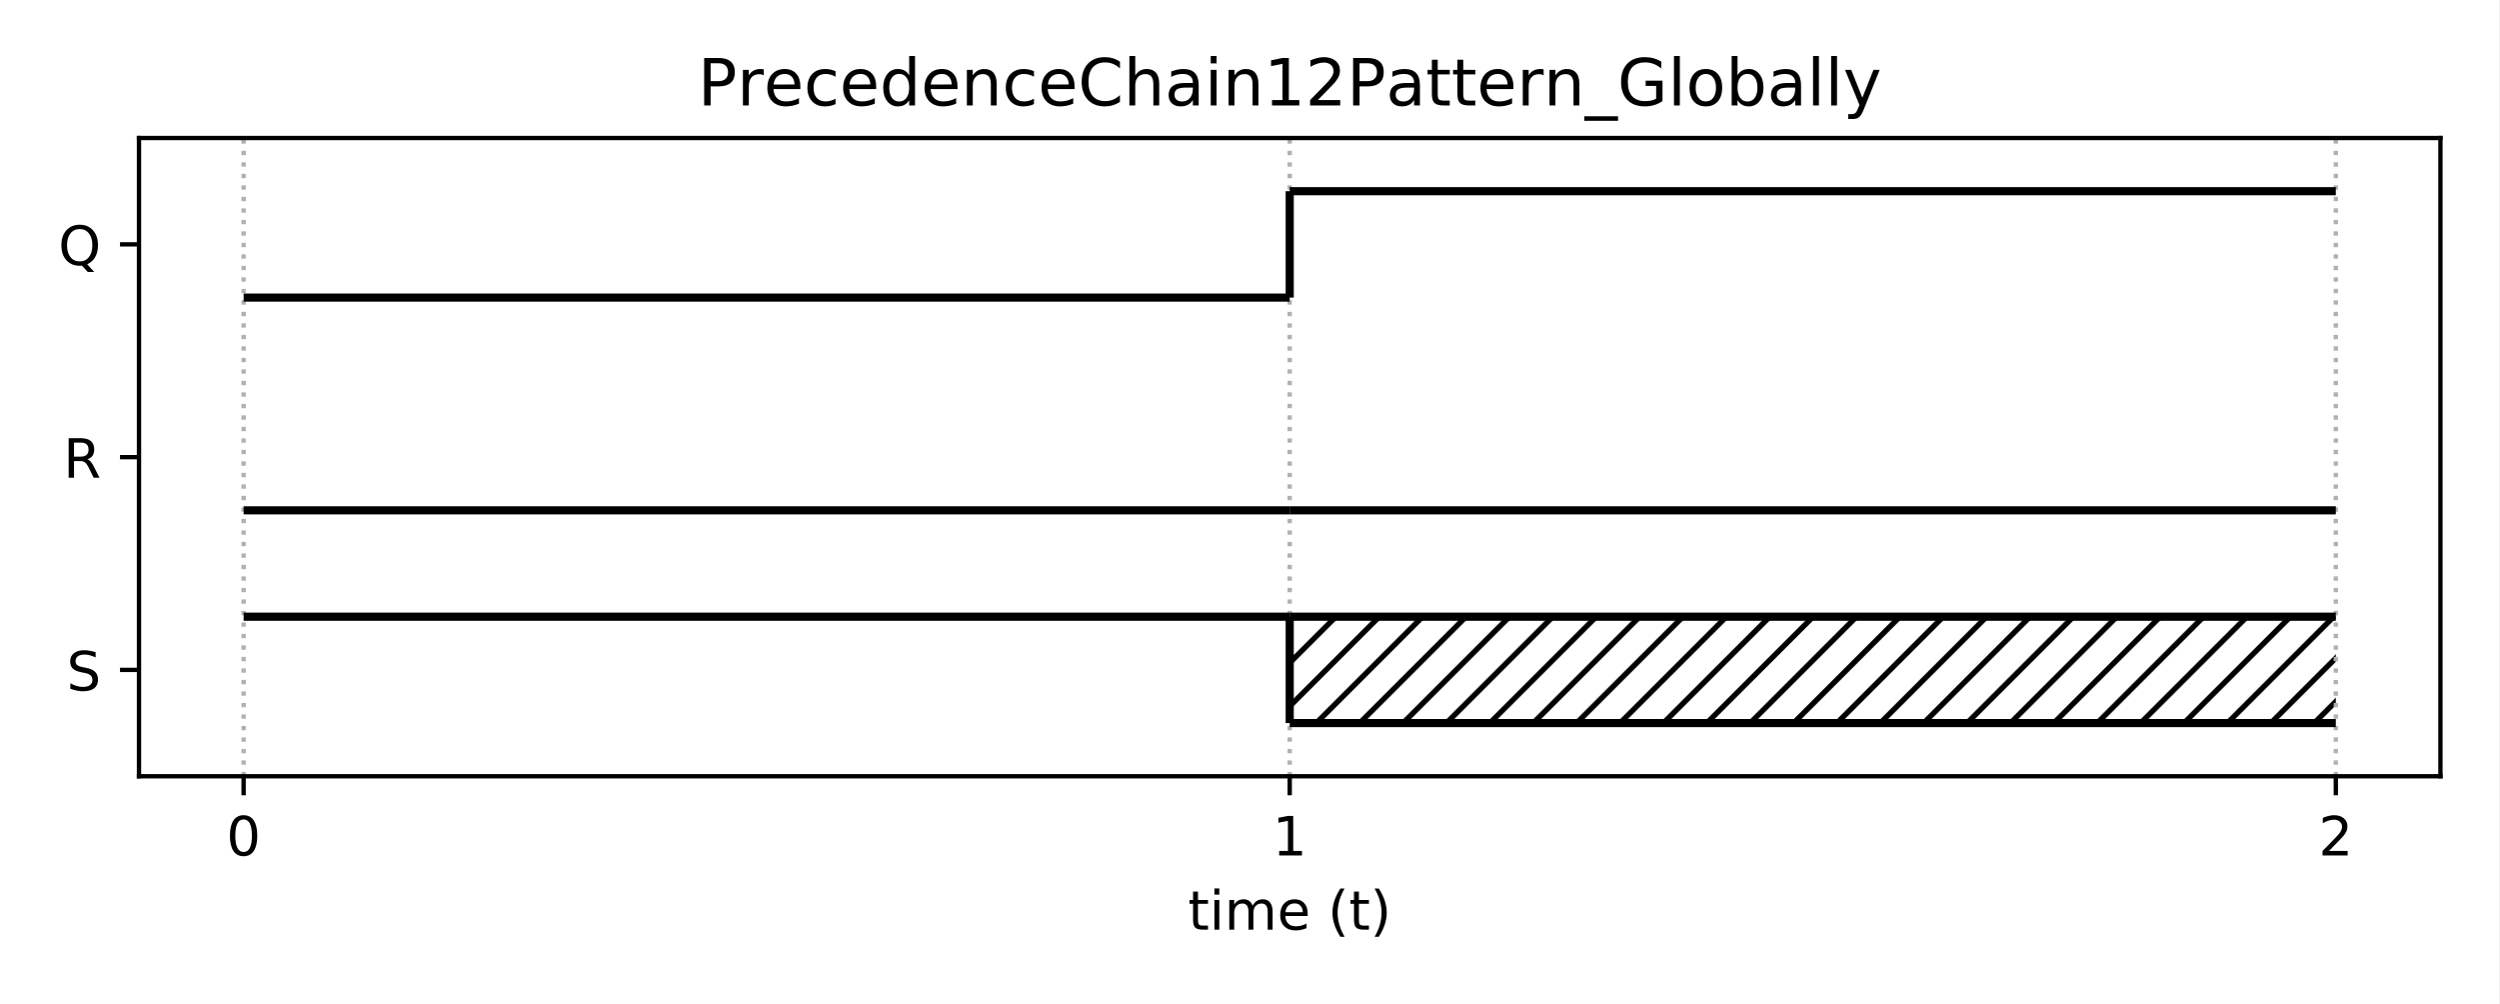
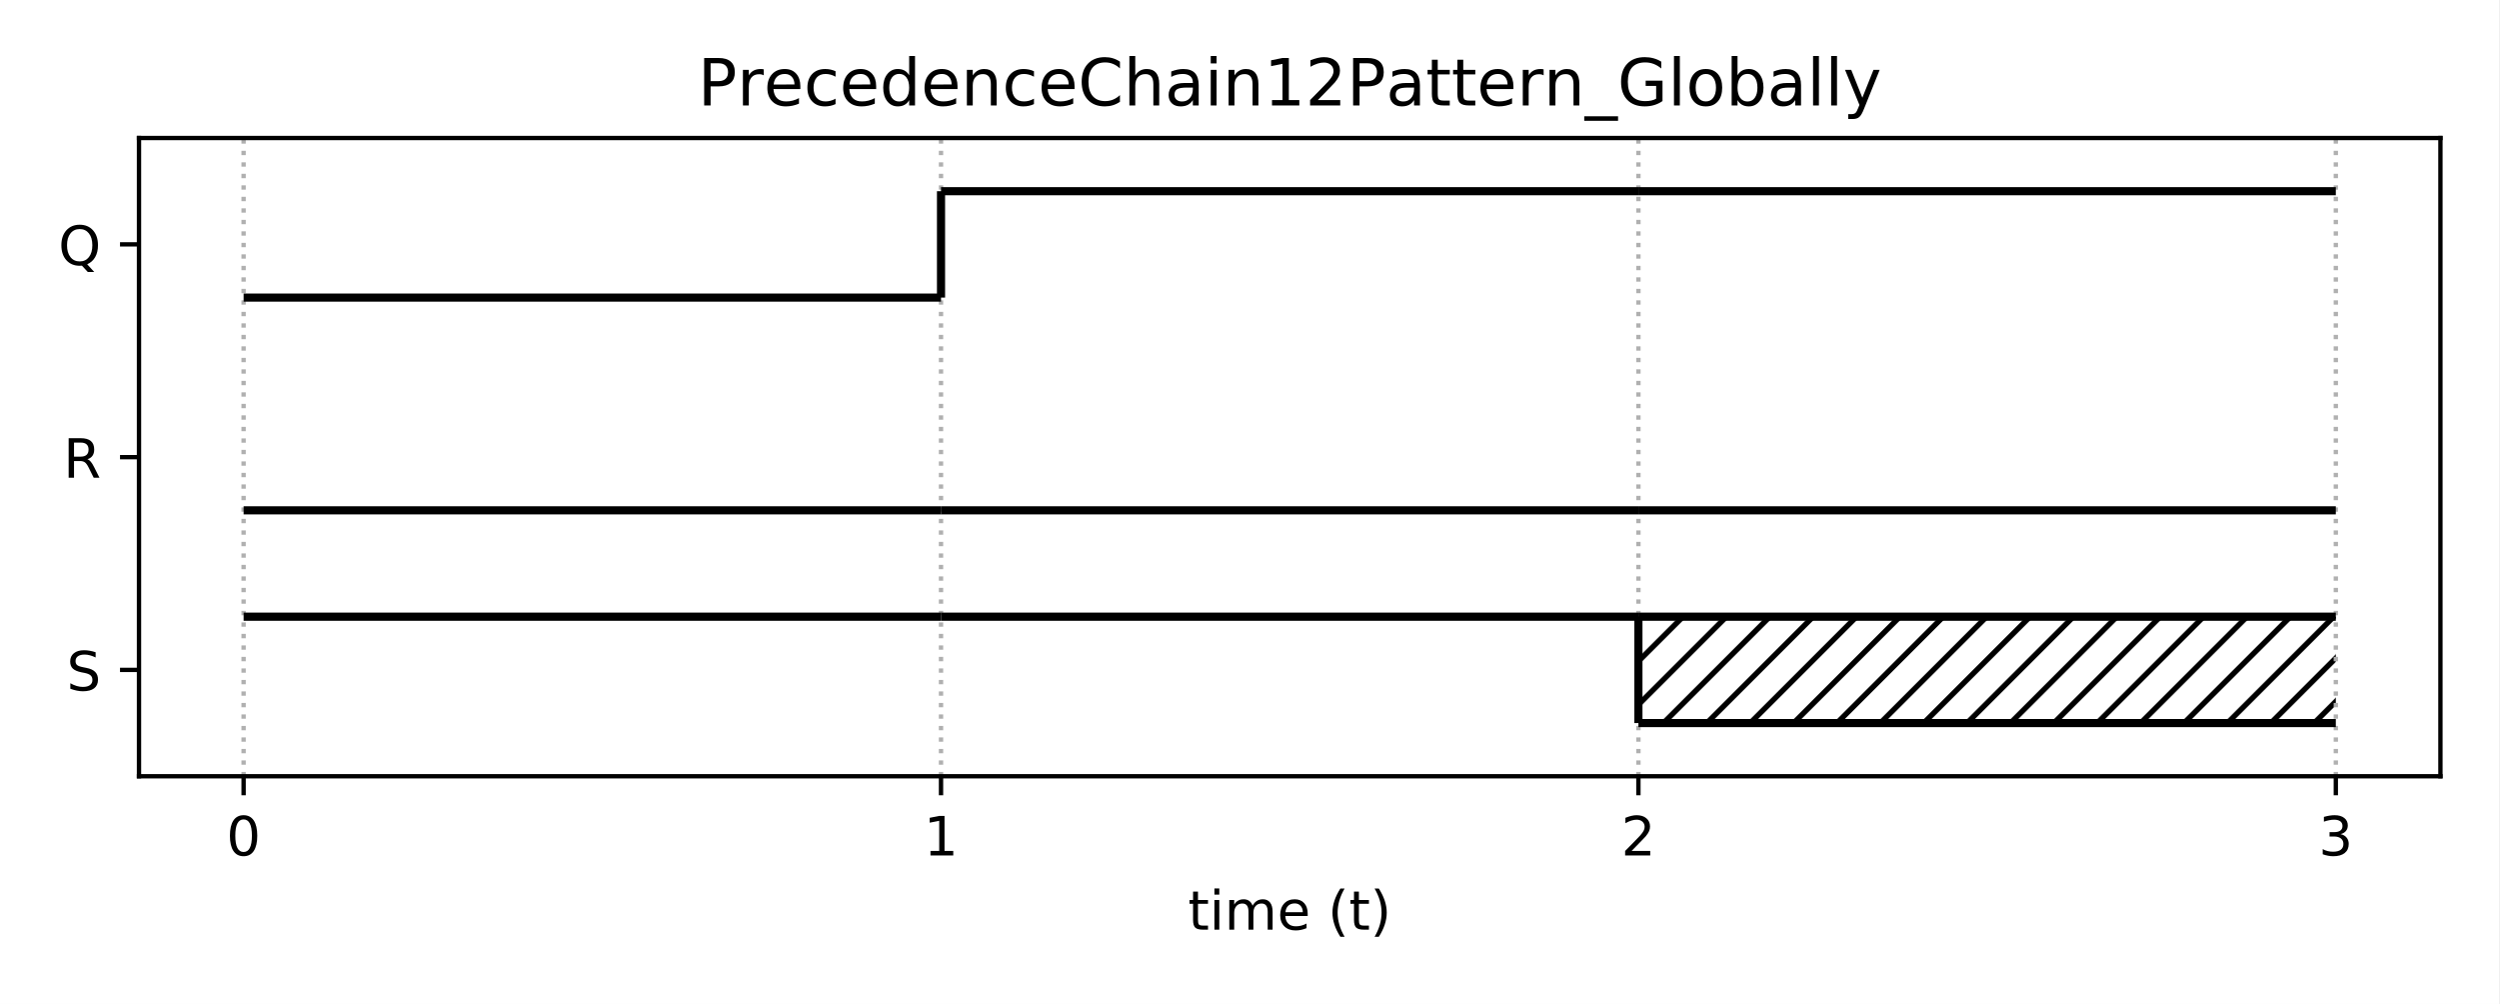
<svg xmlns="http://www.w3.org/2000/svg" xmlns:xlink="http://www.w3.org/1999/xlink" height="185.04pt" version="1.1" viewBox="0 0 460.8 185.04" width="460.8pt">
  <defs>
    <style type="text/css">
*{stroke-linecap:butt;stroke-linejoin:round;}
  </style>
  </defs>
  <g id="figure_1">
    <g id="patch_1">
      <path d="M 0 185.04  L 460.8 185.04  L 460.8 0  L 0 0  z " style="fill:#ffffff;" />
    </g>
    <g id="axes_1">
      <g id="patch_2">
        <path d="M 25.63 143.08  L 450 143.08  L 450 25.44  L 25.63 25.44  z " style="fill:#ffffff;" />
      </g>
      <g id="patch_3">
-         <path clip-path="url(#p38251dd572)" d="M 237.815 133.277  L 430.71 133.277  L 430.71 113.67  L 237.815 113.67  z " style="fill:url(#h99440be465);" />
+         <path clip-path="url(#pba322a787d)" d="M 302.113 133.277  L 430.71 133.277  L 430.71 113.67  L 302.113 113.67  z " style="fill:url(#h93fa913513);" />
      </g>
      <g id="matplotlib.axis_1">
        <g id="xtick_1">
          <g id="line2d_1">
-             <path clip-path="url(#p38251dd572)" d="M 44.92 143.08  L 44.92 25.44  " style="fill:none;stroke:#b0b0b0;stroke-dasharray:0.8,1.32;stroke-dashoffset:0;stroke-width:0.8;" />
+             <path clip-path="url(#pba322a787d)" d="M 44.92 143.08  L 44.92 25.44  " style="fill:none;stroke:#b0b0b0;stroke-dasharray:0.8,1.32;stroke-dashoffset:0;stroke-width:0.8;" />
          </g>
          <g id="line2d_2">
            <defs>
-               <path d="M 0 0  L 0 3.5  " id="m8591e02d92" style="stroke:#000000;stroke-width:0.8;" />
-             </defs>
-             <g>
-               <use style="stroke:#000000;stroke-width:0.8;" x="44.92" xlink:href="#m8591e02d92" y="143.08" />
+               <path d="M 0 0  L 0 3.5  " id="m131bbb7f1d" style="stroke:#000000;stroke-width:0.8;" />
+             </defs>
+             <g>
+               <use style="stroke:#000000;stroke-width:0.8;" x="44.92" xlink:href="#m131bbb7f1d" y="143.08" />
            </g>
          </g>
          <g id="text_1">
            <defs>
              <path d="M 31.781 66.406  Q 24.172 66.406 20.328 58.906  Q 16.5 51.422 16.5 36.375  Q 16.5 21.391 20.328 13.891  Q 24.172 6.391 31.781 6.391  Q 39.453 6.391 43.281 13.891  Q 47.125 21.391 47.125 36.375  Q 47.125 51.422 43.281 58.906  Q 39.453 66.406 31.781 66.406  z M 31.781 74.219  Q 44.047 74.219 50.516 64.516  Q 56.984 54.828 56.984 36.375  Q 56.984 17.969 50.516 8.266  Q 44.047 -1.422 31.781 -1.422  Q 19.531 -1.422 13.062 8.266  Q 6.594 17.969 6.594 36.375  Q 6.594 54.828 13.062 64.516  Q 19.531 74.219 31.781 74.219  z " id="DejaVuSans-48" />
            </defs>
            <g transform="translate(41.7383 157.6784)scale(0.1 -0.1)">
              <use xlink:href="#DejaVuSans-48" />
            </g>
          </g>
        </g>
        <g id="xtick_2">
          <g id="line2d_3">
-             <path clip-path="url(#p38251dd572)" d="M 237.815 143.08  L 237.815 25.44  " style="fill:none;stroke:#b0b0b0;stroke-dasharray:0.8,1.32;stroke-dashoffset:0;stroke-width:0.8;" />
+             <path clip-path="url(#pba322a787d)" d="M 173.517 143.08  L 173.517 25.44  " style="fill:none;stroke:#b0b0b0;stroke-dasharray:0.8,1.32;stroke-dashoffset:0;stroke-width:0.8;" />
          </g>
          <g id="line2d_4">
            <g>
-               <use style="stroke:#000000;stroke-width:0.8;" x="237.815" xlink:href="#m8591e02d92" y="143.08" />
+               <use style="stroke:#000000;stroke-width:0.8;" x="173.517" xlink:href="#m131bbb7f1d" y="143.08" />
            </g>
          </g>
          <g id="text_2">
            <defs>
              <path d="M 12.406 8.297  L 28.516 8.297  L 28.516 63.922  L 10.984 60.406  L 10.984 69.391  L 28.422 72.906  L 38.281 72.906  L 38.281 8.297  L 54.391 8.297  L 54.391 0  L 12.406 0  z " id="DejaVuSans-49" />
            </defs>
-             <g transform="translate(234.6337 157.6784)scale(0.1 -0.1)">
+             <g transform="translate(170.3353 157.6784)scale(0.1 -0.1)">
              <use xlink:href="#DejaVuSans-49" />
            </g>
          </g>
        </g>
        <g id="xtick_3">
          <g id="line2d_5">
-             <path clip-path="url(#p38251dd572)" d="M 430.71 143.08  L 430.71 25.44  " style="fill:none;stroke:#b0b0b0;stroke-dasharray:0.8,1.32;stroke-dashoffset:0;stroke-width:0.8;" />
+             <path clip-path="url(#pba322a787d)" d="M 302.113 143.08  L 302.113 25.44  " style="fill:none;stroke:#b0b0b0;stroke-dasharray:0.8,1.32;stroke-dashoffset:0;stroke-width:0.8;" />
          </g>
          <g id="line2d_6">
            <g>
-               <use style="stroke:#000000;stroke-width:0.8;" x="430.71" xlink:href="#m8591e02d92" y="143.08" />
+               <use style="stroke:#000000;stroke-width:0.8;" x="302.113" xlink:href="#m131bbb7f1d" y="143.08" />
            </g>
          </g>
          <g id="text_3">
            <defs>
              <path d="M 19.188 8.297  L 53.609 8.297  L 53.609 0  L 7.328 0  L 7.328 8.297  Q 12.938 14.109 22.625 23.891  Q 32.328 33.688 34.812 36.531  Q 39.547 41.844 41.422 45.531  Q 43.312 49.219 43.312 52.781  Q 43.312 58.594 39.234 62.25  Q 35.156 65.922 28.609 65.922  Q 23.969 65.922 18.812 64.312  Q 13.672 62.703 7.812 59.422  L 7.812 69.391  Q 13.766 71.781 18.938 73  Q 24.125 74.219 28.422 74.219  Q 39.75 74.219 46.484 68.547  Q 53.219 62.891 53.219 53.422  Q 53.219 48.922 51.531 44.891  Q 49.859 40.875 45.406 35.406  Q 44.188 33.984 37.641 27.219  Q 31.109 20.453 19.188 8.297  z " id="DejaVuSans-50" />
            </defs>
+             <g transform="translate(298.9322 157.6784)scale(0.1 -0.1)">
+               <use xlink:href="#DejaVuSans-50" />
+             </g>
+           </g>
+         </g>
+         <g id="xtick_4">
+           <g id="line2d_7">
+             <path clip-path="url(#pba322a787d)" d="M 430.71 143.08  L 430.71 25.44  " style="fill:none;stroke:#b0b0b0;stroke-dasharray:0.8,1.32;stroke-dashoffset:0;stroke-width:0.8;" />
+           </g>
+           <g id="line2d_8">
+             <g>
+               <use style="stroke:#000000;stroke-width:0.8;" x="430.71" xlink:href="#m131bbb7f1d" y="143.08" />
+             </g>
+           </g>
+           <g id="text_4">
+             <defs>
+               <path d="M 40.578 39.312  Q 47.656 37.797 51.625 33  Q 55.609 28.219 55.609 21.188  Q 55.609 10.406 48.188 4.484  Q 40.766 -1.422 27.094 -1.422  Q 22.516 -1.422 17.656 -0.516  Q 12.797 0.391 7.625 2.203  L 7.625 11.719  Q 11.719 9.328 16.594 8.109  Q 21.484 6.891 26.812 6.891  Q 36.078 6.891 40.938 10.547  Q 45.797 14.203 45.797 21.188  Q 45.797 27.641 41.281 31.266  Q 36.766 34.906 28.719 34.906  L 20.219 34.906  L 20.219 43.016  L 29.109 43.016  Q 36.375 43.016 40.234 45.922  Q 44.094 48.828 44.094 54.297  Q 44.094 59.906 40.109 62.906  Q 36.141 65.922 28.719 65.922  Q 24.656 65.922 20.016 65.031  Q 15.375 64.156 9.812 62.312  L 9.812 71.094  Q 15.438 72.656 20.344 73.438  Q 25.25 74.219 29.594 74.219  Q 40.828 74.219 47.359 69.109  Q 53.906 64.016 53.906 55.328  Q 53.906 49.266 50.438 45.094  Q 46.969 40.922 40.578 39.312  z " id="DejaVuSans-51" />
+             </defs>
            <g transform="translate(427.5292 157.6784)scale(0.1 -0.1)">
-               <use xlink:href="#DejaVuSans-50" />
-             </g>
-           </g>
-         </g>
-         <g id="text_4">
+               <use xlink:href="#DejaVuSans-51" />
+             </g>
+           </g>
+         </g>
+         <g id="text_5">
          <defs>
            <path d="M 18.312 70.219  L 18.312 54.688  L 36.812 54.688  L 36.812 47.703  L 18.312 47.703  L 18.312 18.016  Q 18.312 11.328 20.141 9.422  Q 21.969 7.516 27.594 7.516  L 36.812 7.516  L 36.812 0  L 27.594 0  Q 17.188 0 13.234 3.875  Q 9.281 7.766 9.281 18.016  L 9.281 47.703  L 2.688 47.703  L 2.688 54.688  L 9.281 54.688  L 9.281 70.219  z " id="DejaVuSans-116" />
            <path d="M 9.422 54.688  L 18.406 54.688  L 18.406 0  L 9.422 0  z M 9.422 75.984  L 18.406 75.984  L 18.406 64.594  L 9.422 64.594  z " id="DejaVuSans-105" />
            <path d="M 52 44.188  Q 55.375 50.25 60.062 53.125  Q 64.75 56 71.094 56  Q 79.641 56 84.281 50.016  Q 88.922 44.047 88.922 33.016  L 88.922 0  L 79.891 0  L 79.891 32.719  Q 79.891 40.578 77.094 44.375  Q 74.312 48.188 68.609 48.188  Q 61.625 48.188 57.562 43.547  Q 53.516 38.922 53.516 30.906  L 53.516 0  L 44.484 0  L 44.484 32.719  Q 44.484 40.625 41.703 44.406  Q 38.922 48.188 33.109 48.188  Q 26.219 48.188 22.156 43.531  Q 18.109 38.875 18.109 30.906  L 18.109 0  L 9.078 0  L 9.078 54.688  L 18.109 54.688  L 18.109 46.188  Q 21.188 51.219 25.484 53.609  Q 29.781 56 35.688 56  Q 41.656 56 45.828 52.969  Q 50 49.953 52 44.188  z " id="DejaVuSans-109" />
            <path d="M 56.203 29.594  L 56.203 25.203  L 14.891 25.203  Q 15.484 15.922 20.484 11.062  Q 25.484 6.203 34.422 6.203  Q 39.594 6.203 44.453 7.469  Q 49.312 8.734 54.109 11.281  L 54.109 2.781  Q 49.266 0.734 44.188 -0.344  Q 39.109 -1.422 33.891 -1.422  Q 20.797 -1.422 13.156 6.188  Q 5.516 13.812 5.516 26.812  Q 5.516 40.234 12.766 48.109  Q 20.016 56 32.328 56  Q 43.359 56 49.781 48.891  Q 56.203 41.797 56.203 29.594  z M 47.219 32.234  Q 47.125 39.594 43.094 43.984  Q 39.062 48.391 32.422 48.391  Q 24.906 48.391 20.391 44.141  Q 15.875 39.891 15.188 32.172  z " id="DejaVuSans-101" />
            <path id="DejaVuSans-32" />
            <path d="M 31 75.875  Q 24.469 64.656 21.281 53.656  Q 18.109 42.672 18.109 31.391  Q 18.109 20.125 21.312 9.062  Q 24.516 -2 31 -13.188  L 23.188 -13.188  Q 15.875 -1.703 12.234 9.375  Q 8.594 20.453 8.594 31.391  Q 8.594 42.281 12.203 53.312  Q 15.828 64.359 23.188 75.875  z " id="DejaVuSans-40" />
            <path d="M 8.016 75.875  L 15.828 75.875  Q 23.141 64.359 26.781 53.312  Q 30.422 42.281 30.422 31.391  Q 30.422 20.453 26.781 9.375  Q 23.141 -1.703 15.828 -13.188  L 8.016 -13.188  Q 14.5 -2 17.703 9.062  Q 20.906 20.125 20.906 31.391  Q 20.906 42.672 17.703 53.656  Q 14.5 64.656 8.016 75.875  z " id="DejaVuSans-41" />
          </defs>
          <g transform="translate(219.0681 171.3566)scale(0.1 -0.1)">
            <use xlink:href="#DejaVuSans-116" />
            <use x="39.209" xlink:href="#DejaVuSans-105" />
            <use x="66.992" xlink:href="#DejaVuSans-109" />
            <use x="164.404" xlink:href="#DejaVuSans-101" />
            <use x="225.928" xlink:href="#DejaVuSans-32" />
            <use x="257.715" xlink:href="#DejaVuSans-40" />
            <use x="296.729" xlink:href="#DejaVuSans-116" />
            <use x="335.938" xlink:href="#DejaVuSans-41" />
          </g>
        </g>
      </g>
      <g id="matplotlib.axis_2">
        <g id="ytick_1">
-           <g id="line2d_7">
-             <defs>
-               <path d="M 0 0  L -3.5 0  " id="m96bda45a85" style="stroke:#000000;stroke-width:0.8;" />
-             </defs>
-             <g>
-               <use style="stroke:#000000;stroke-width:0.8;" x="25.63" xlink:href="#m96bda45a85" y="123.473" />
-             </g>
-           </g>
-           <g id="text_5">
+           <g id="line2d_9">
+             <defs>
+               <path d="M 0 0  L -3.5 0  " id="m2c039a60dd" style="stroke:#000000;stroke-width:0.8;" />
+             </defs>
+             <g>
+               <use style="stroke:#000000;stroke-width:0.8;" x="25.63" xlink:href="#m2c039a60dd" y="123.473" />
+             </g>
+           </g>
+           <g id="text_6">
            <defs>
              <path d="M 53.516 70.516  L 53.516 60.891  Q 47.906 63.578 42.922 64.891  Q 37.938 66.219 33.297 66.219  Q 25.25 66.219 20.875 63.094  Q 16.5 59.969 16.5 54.203  Q 16.5 49.359 19.406 46.891  Q 22.312 44.438 30.422 42.922  L 36.375 41.703  Q 47.406 39.594 52.656 34.297  Q 57.906 29 57.906 20.125  Q 57.906 9.516 50.797 4.047  Q 43.703 -1.422 29.984 -1.422  Q 24.812 -1.422 18.969 -0.25  Q 13.141 0.922 6.891 3.219  L 6.891 13.375  Q 12.891 10.016 18.656 8.297  Q 24.422 6.594 29.984 6.594  Q 38.422 6.594 43.016 9.906  Q 47.609 13.234 47.609 19.391  Q 47.609 24.75 44.312 27.781  Q 41.016 30.812 33.5 32.328  L 27.484 33.5  Q 16.453 35.688 11.516 40.375  Q 6.594 45.062 6.594 53.422  Q 6.594 63.094 13.406 68.656  Q 20.219 74.219 32.172 74.219  Q 37.312 74.219 42.625 73.281  Q 47.953 72.359 53.516 70.516  z " id="DejaVuSans-83" />
            </defs>
            <g transform="translate(12.28156 127.2726)scale(0.1 -0.1)">
              <use xlink:href="#DejaVuSans-83" />
            </g>
          </g>
        </g>
        <g id="ytick_2">
-           <g id="line2d_8">
-             <g>
-               <use style="stroke:#000000;stroke-width:0.8;" x="25.63" xlink:href="#m96bda45a85" y="84.26" />
-             </g>
-           </g>
-           <g id="text_6">
+           <g id="line2d_10">
+             <g>
+               <use style="stroke:#000000;stroke-width:0.8;" x="25.63" xlink:href="#m2c039a60dd" y="84.26" />
+             </g>
+           </g>
+           <g id="text_7">
            <defs>
              <path d="M 44.391 34.188  Q 47.562 33.109 50.562 29.594  Q 53.562 26.078 56.594 19.922  L 66.609 0  L 56 0  L 46.688 18.703  Q 43.062 26.031 39.672 28.422  Q 36.281 30.812 30.422 30.812  L 19.672 30.812  L 19.672 0  L 9.812 0  L 9.812 72.906  L 32.078 72.906  Q 44.578 72.906 50.734 67.672  Q 56.891 62.453 56.891 51.906  Q 56.891 45.016 53.688 40.469  Q 50.484 35.938 44.391 34.188  z M 19.672 64.797  L 19.672 38.922  L 32.078 38.922  Q 39.203 38.922 42.844 42.219  Q 46.484 45.516 46.484 51.906  Q 46.484 58.297 42.844 61.547  Q 39.203 64.797 32.078 64.797  z " id="DejaVuSans-82" />
            </defs>
            <g transform="translate(11.68156 88.05922)scale(0.1 -0.1)">
              <use xlink:href="#DejaVuSans-82" />
            </g>
          </g>
        </g>
        <g id="ytick_3">
-           <g id="line2d_9">
-             <g>
-               <use style="stroke:#000000;stroke-width:0.8;" x="25.63" xlink:href="#m96bda45a85" y="45.047" />
-             </g>
-           </g>
-           <g id="text_7">
+           <g id="line2d_11">
+             <g>
+               <use style="stroke:#000000;stroke-width:0.8;" x="25.63" xlink:href="#m2c039a60dd" y="45.047" />
+             </g>
+           </g>
+           <g id="text_8">
            <defs>
              <path d="M 39.406 66.219  Q 28.656 66.219 22.328 58.203  Q 16.016 50.203 16.016 36.375  Q 16.016 22.609 22.328 14.594  Q 28.656 6.594 39.406 6.594  Q 50.141 6.594 56.422 14.594  Q 62.703 22.609 62.703 36.375  Q 62.703 50.203 56.422 58.203  Q 50.141 66.219 39.406 66.219  z M 53.219 1.312  L 66.219 -12.891  L 54.297 -12.891  L 43.5 -1.219  Q 41.891 -1.312 41.031 -1.359  Q 40.188 -1.422 39.406 -1.422  Q 24.031 -1.422 14.812 8.859  Q 5.609 19.141 5.609 36.375  Q 5.609 53.656 14.812 63.938  Q 24.031 74.219 39.406 74.219  Q 54.734 74.219 63.906 63.938  Q 73.094 53.656 73.094 36.375  Q 73.094 23.688 67.984 14.641  Q 62.891 5.609 53.219 1.312  z " id="DejaVuSans-81" />
            </defs>
            <g transform="translate(10.75812 48.84589)scale(0.1 -0.1)">
              <use xlink:href="#DejaVuSans-81" />
            </g>
          </g>
        </g>
      </g>
      <g id="LineCollection_1">
-         <path clip-path="url(#p38251dd572)" d="M 44.92 113.67  L 237.815 113.67  " style="fill:none;stroke:#000000;stroke-width:1.5;" />
+         <path clip-path="url(#pba322a787d)" d="M 44.92 113.67  L 173.517 113.67  " style="fill:none;stroke:#000000;stroke-width:1.5;" />
      </g>
      <g id="LineCollection_2">
-         <path clip-path="url(#p38251dd572)" d="M 237.815 133.277  L 430.71 133.277  " style="fill:none;stroke:#000000;stroke-width:1.5;" />
+         <path clip-path="url(#pba322a787d)" d="M 173.517 113.67  L 302.113 113.67  " style="fill:none;stroke:#000000;stroke-width:1.5;" />
      </g>
      <g id="LineCollection_3">
-         <path clip-path="url(#p38251dd572)" d="M 237.815 113.67  L 430.71 113.67  " style="fill:none;stroke:#000000;stroke-width:1.5;" />
+         <path clip-path="url(#pba322a787d)" d="M 302.113 133.277  L 430.71 133.277  " style="fill:none;stroke:#000000;stroke-width:1.5;" />
      </g>
      <g id="LineCollection_4">
-         <path clip-path="url(#p38251dd572)" d="M 237.815 133.277  L 237.815 113.67  " style="fill:none;stroke:#000000;stroke-width:1.5;" />
+         <path clip-path="url(#pba322a787d)" d="M 302.113 113.67  L 430.71 113.67  " style="fill:none;stroke:#000000;stroke-width:1.5;" />
      </g>
      <g id="LineCollection_5">
-         <path clip-path="url(#p38251dd572)" d="M 44.92 94.063  L 237.815 94.063  " style="fill:none;stroke:#000000;stroke-width:1.5;" />
+         <path clip-path="url(#pba322a787d)" d="M 302.113 133.277  L 302.113 113.67  " style="fill:none;stroke:#000000;stroke-width:1.5;" />
      </g>
      <g id="LineCollection_6">
-         <path clip-path="url(#p38251dd572)" d="M 237.815 94.063  L 430.71 94.063  " style="fill:none;stroke:#000000;stroke-width:1.5;" />
+         <path clip-path="url(#pba322a787d)" d="M 44.92 94.063  L 173.517 94.063  " style="fill:none;stroke:#000000;stroke-width:1.5;" />
      </g>
      <g id="LineCollection_7">
-         <path clip-path="url(#p38251dd572)" d="M 44.92 54.85  L 237.815 54.85  " style="fill:none;stroke:#000000;stroke-width:1.5;" />
+         <path clip-path="url(#pba322a787d)" d="M 173.517 94.063  L 302.113 94.063  " style="fill:none;stroke:#000000;stroke-width:1.5;" />
      </g>
      <g id="LineCollection_8">
-         <path clip-path="url(#p38251dd572)" d="M 237.815 35.243  L 430.71 35.243  " style="fill:none;stroke:#000000;stroke-width:1.5;" />
+         <path clip-path="url(#pba322a787d)" d="M 302.113 94.063  L 430.71 94.063  " style="fill:none;stroke:#000000;stroke-width:1.5;" />
      </g>
      <g id="LineCollection_9">
-         <path clip-path="url(#p38251dd572)" d="M 237.815 54.85  L 237.815 35.243  " style="fill:none;stroke:#000000;stroke-width:1.5;" />
+         <path clip-path="url(#pba322a787d)" d="M 44.92 54.85  L 173.517 54.85  " style="fill:none;stroke:#000000;stroke-width:1.5;" />
+       </g>
+       <g id="LineCollection_10">
+         <path clip-path="url(#pba322a787d)" d="M 173.517 35.243  L 302.113 35.243  " style="fill:none;stroke:#000000;stroke-width:1.5;" />
+       </g>
+       <g id="LineCollection_11">
+         <path clip-path="url(#pba322a787d)" d="M 173.517 54.85  L 173.517 35.243  " style="fill:none;stroke:#000000;stroke-width:1.5;" />
+       </g>
+       <g id="LineCollection_12">
+         <path clip-path="url(#pba322a787d)" d="M 302.113 35.243  L 430.71 35.243  " style="fill:none;stroke:#000000;stroke-width:1.5;" />
      </g>
      <g id="patch_4">
        <path d="M 25.63 143.08  L 25.63 25.44  " style="fill:none;stroke:#000000;stroke-linecap:square;stroke-linejoin:miter;stroke-width:0.8;" />
      </g>
      <g id="patch_5">
        <path d="M 450 143.08  L 450 25.44  " style="fill:none;stroke:#000000;stroke-linecap:square;stroke-linejoin:miter;stroke-width:0.8;" />
      </g>
      <g id="patch_6">
        <path d="M 25.63 143.08  L 450 143.08  " style="fill:none;stroke:#000000;stroke-linecap:square;stroke-linejoin:miter;stroke-width:0.8;" />
      </g>
      <g id="patch_7">
        <path d="M 25.63 25.44  L 450 25.44  " style="fill:none;stroke:#000000;stroke-linecap:square;stroke-linejoin:miter;stroke-width:0.8;" />
      </g>
-       <g id="text_8">
+       <g id="text_9">
        <defs>
          <path d="M 19.672 64.797  L 19.672 37.406  L 32.078 37.406  Q 38.969 37.406 42.719 40.969  Q 46.484 44.531 46.484 51.125  Q 46.484 57.672 42.719 61.234  Q 38.969 64.797 32.078 64.797  z M 9.812 72.906  L 32.078 72.906  Q 44.344 72.906 50.609 67.359  Q 56.891 61.812 56.891 51.125  Q 56.891 40.328 50.609 34.812  Q 44.344 29.297 32.078 29.297  L 19.672 29.297  L 19.672 0  L 9.812 0  z " id="DejaVuSans-80" />
          <path d="M 41.109 46.297  Q 39.594 47.172 37.812 47.578  Q 36.031 48 33.891 48  Q 26.266 48 22.188 43.047  Q 18.109 38.094 18.109 28.812  L 18.109 0  L 9.078 0  L 9.078 54.688  L 18.109 54.688  L 18.109 46.188  Q 20.953 51.172 25.484 53.578  Q 30.031 56 36.531 56  Q 37.453 56 38.578 55.875  Q 39.703 55.766 41.062 55.516  z " id="DejaVuSans-114" />
          <path d="M 48.781 52.594  L 48.781 44.188  Q 44.969 46.297 41.141 47.344  Q 37.312 48.391 33.406 48.391  Q 24.656 48.391 19.812 42.844  Q 14.984 37.312 14.984 27.297  Q 14.984 17.281 19.812 11.734  Q 24.656 6.203 33.406 6.203  Q 37.312 6.203 41.141 7.25  Q 44.969 8.297 48.781 10.406  L 48.781 2.094  Q 45.016 0.344 40.984 -0.531  Q 36.969 -1.422 32.422 -1.422  Q 20.062 -1.422 12.781 6.344  Q 5.516 14.109 5.516 27.297  Q 5.516 40.672 12.859 48.328  Q 20.219 56 33.016 56  Q 37.156 56 41.109 55.141  Q 45.062 54.297 48.781 52.594  z " id="DejaVuSans-99" />
          <path d="M 45.406 46.391  L 45.406 75.984  L 54.391 75.984  L 54.391 0  L 45.406 0  L 45.406 8.203  Q 42.578 3.328 38.25 0.953  Q 33.938 -1.422 27.875 -1.422  Q 17.969 -1.422 11.734 6.484  Q 5.516 14.406 5.516 27.297  Q 5.516 40.188 11.734 48.094  Q 17.969 56 27.875 56  Q 33.938 56 38.25 53.625  Q 42.578 51.266 45.406 46.391  z M 14.797 27.297  Q 14.797 17.391 18.875 11.75  Q 22.953 6.109 30.078 6.109  Q 37.203 6.109 41.297 11.75  Q 45.406 17.391 45.406 27.297  Q 45.406 37.203 41.297 42.844  Q 37.203 48.484 30.078 48.484  Q 22.953 48.484 18.875 42.844  Q 14.797 37.203 14.797 27.297  z " id="DejaVuSans-100" />
          <path d="M 54.891 33.016  L 54.891 0  L 45.906 0  L 45.906 32.719  Q 45.906 40.484 42.875 44.328  Q 39.844 48.188 33.797 48.188  Q 26.516 48.188 22.312 43.547  Q 18.109 38.922 18.109 30.906  L 18.109 0  L 9.078 0  L 9.078 54.688  L 18.109 54.688  L 18.109 46.188  Q 21.344 51.125 25.703 53.562  Q 30.078 56 35.797 56  Q 45.219 56 50.047 50.172  Q 54.891 44.344 54.891 33.016  z " id="DejaVuSans-110" />
          <path d="M 64.406 67.281  L 64.406 56.891  Q 59.422 61.531 53.781 63.812  Q 48.141 66.109 41.797 66.109  Q 29.297 66.109 22.656 58.469  Q 16.016 50.828 16.016 36.375  Q 16.016 21.969 22.656 14.328  Q 29.297 6.688 41.797 6.688  Q 48.141 6.688 53.781 8.984  Q 59.422 11.281 64.406 15.922  L 64.406 5.609  Q 59.234 2.094 53.438 0.328  Q 47.656 -1.422 41.219 -1.422  Q 24.656 -1.422 15.125 8.703  Q 5.609 18.844 5.609 36.375  Q 5.609 53.953 15.125 64.078  Q 24.656 74.219 41.219 74.219  Q 47.75 74.219 53.531 72.484  Q 59.328 70.75 64.406 67.281  z " id="DejaVuSans-67" />
          <path d="M 54.891 33.016  L 54.891 0  L 45.906 0  L 45.906 32.719  Q 45.906 40.484 42.875 44.328  Q 39.844 48.188 33.797 48.188  Q 26.516 48.188 22.312 43.547  Q 18.109 38.922 18.109 30.906  L 18.109 0  L 9.078 0  L 9.078 75.984  L 18.109 75.984  L 18.109 46.188  Q 21.344 51.125 25.703 53.562  Q 30.078 56 35.797 56  Q 45.219 56 50.047 50.172  Q 54.891 44.344 54.891 33.016  z " id="DejaVuSans-104" />
          <path d="M 34.281 27.484  Q 23.391 27.484 19.188 25  Q 14.984 22.516 14.984 16.5  Q 14.984 11.719 18.141 8.906  Q 21.297 6.109 26.703 6.109  Q 34.188 6.109 38.703 11.406  Q 43.219 16.703 43.219 25.484  L 43.219 27.484  z M 52.203 31.203  L 52.203 0  L 43.219 0  L 43.219 8.297  Q 40.141 3.328 35.547 0.953  Q 30.953 -1.422 24.312 -1.422  Q 15.922 -1.422 10.953 3.297  Q 6 8.016 6 15.922  Q 6 25.141 12.172 29.828  Q 18.359 34.516 30.609 34.516  L 43.219 34.516  L 43.219 35.406  Q 43.219 41.609 39.141 45  Q 35.062 48.391 27.688 48.391  Q 23 48.391 18.547 47.266  Q 14.109 46.141 10.016 43.891  L 10.016 52.203  Q 14.938 54.109 19.578 55.047  Q 24.219 56 28.609 56  Q 40.484 56 46.344 49.844  Q 52.203 43.703 52.203 31.203  z " id="DejaVuSans-97" />
          <path d="M 50.984 -16.609  L 50.984 -23.578  L -0.984 -23.578  L -0.984 -16.609  z " id="DejaVuSans-95" />
          <path d="M 59.516 10.406  L 59.516 29.984  L 43.406 29.984  L 43.406 38.094  L 69.281 38.094  L 69.281 6.781  Q 63.578 2.734 56.688 0.656  Q 49.812 -1.422 42 -1.422  Q 24.906 -1.422 15.25 8.562  Q 5.609 18.562 5.609 36.375  Q 5.609 54.25 15.25 64.234  Q 24.906 74.219 42 74.219  Q 49.125 74.219 55.547 72.453  Q 61.969 70.703 67.391 67.281  L 67.391 56.781  Q 61.922 61.422 55.766 63.766  Q 49.609 66.109 42.828 66.109  Q 29.438 66.109 22.719 58.641  Q 16.016 51.172 16.016 36.375  Q 16.016 21.625 22.719 14.156  Q 29.438 6.688 42.828 6.688  Q 48.047 6.688 52.141 7.594  Q 56.25 8.5 59.516 10.406  z " id="DejaVuSans-71" />
          <path d="M 9.422 75.984  L 18.406 75.984  L 18.406 0  L 9.422 0  z " id="DejaVuSans-108" />
          <path d="M 30.609 48.391  Q 23.391 48.391 19.188 42.75  Q 14.984 37.109 14.984 27.297  Q 14.984 17.484 19.156 11.844  Q 23.344 6.203 30.609 6.203  Q 37.797 6.203 41.984 11.859  Q 46.188 17.531 46.188 27.297  Q 46.188 37.016 41.984 42.703  Q 37.797 48.391 30.609 48.391  z M 30.609 56  Q 42.328 56 49.016 48.375  Q 55.719 40.766 55.719 27.297  Q 55.719 13.875 49.016 6.219  Q 42.328 -1.422 30.609 -1.422  Q 18.844 -1.422 12.172 6.219  Q 5.516 13.875 5.516 27.297  Q 5.516 40.766 12.172 48.375  Q 18.844 56 30.609 56  z " id="DejaVuSans-111" />
          <path d="M 48.688 27.297  Q 48.688 37.203 44.609 42.844  Q 40.531 48.484 33.406 48.484  Q 26.266 48.484 22.188 42.844  Q 18.109 37.203 18.109 27.297  Q 18.109 17.391 22.188 11.75  Q 26.266 6.109 33.406 6.109  Q 40.531 6.109 44.609 11.75  Q 48.688 17.391 48.688 27.297  z M 18.109 46.391  Q 20.953 51.266 25.266 53.625  Q 29.594 56 35.594 56  Q 45.562 56 51.781 48.094  Q 58.016 40.188 58.016 27.297  Q 58.016 14.406 51.781 6.484  Q 45.562 -1.422 35.594 -1.422  Q 29.594 -1.422 25.266 0.953  Q 20.953 3.328 18.109 8.203  L 18.109 0  L 9.078 0  L 9.078 75.984  L 18.109 75.984  z " id="DejaVuSans-98" />
          <path d="M 32.172 -5.078  Q 28.375 -14.844 24.75 -17.812  Q 21.141 -20.797 15.094 -20.797  L 7.906 -20.797  L 7.906 -13.281  L 13.188 -13.281  Q 16.891 -13.281 18.938 -11.516  Q 21 -9.766 23.484 -3.219  L 25.094 0.875  L 2.984 54.688  L 12.5 54.688  L 29.594 11.922  L 46.688 54.688  L 56.203 54.688  z " id="DejaVuSans-121" />
        </defs>
        <g transform="translate(128.6694 19.44)scale(0.12 -0.12)">
          <use xlink:href="#DejaVuSans-80" />
          <use x="60.287" xlink:href="#DejaVuSans-114" />
          <use x="101.369" xlink:href="#DejaVuSans-101" />
          <use x="162.893" xlink:href="#DejaVuSans-99" />
          <use x="217.873" xlink:href="#DejaVuSans-101" />
          <use x="279.396" xlink:href="#DejaVuSans-100" />
          <use x="342.873" xlink:href="#DejaVuSans-101" />
          <use x="404.396" xlink:href="#DejaVuSans-110" />
          <use x="467.775" xlink:href="#DejaVuSans-99" />
          <use x="522.756" xlink:href="#DejaVuSans-101" />
          <use x="584.279" xlink:href="#DejaVuSans-67" />
          <use x="654.104" xlink:href="#DejaVuSans-104" />
          <use x="717.482" xlink:href="#DejaVuSans-97" />
          <use x="778.762" xlink:href="#DejaVuSans-105" />
          <use x="806.545" xlink:href="#DejaVuSans-110" />
          <use x="869.924" xlink:href="#DejaVuSans-49" />
          <use x="933.547" xlink:href="#DejaVuSans-50" />
          <use x="997.17" xlink:href="#DejaVuSans-80" />
          <use x="1057.41" xlink:href="#DejaVuSans-97" />
          <use x="1118.689" xlink:href="#DejaVuSans-116" />
          <use x="1157.898" xlink:href="#DejaVuSans-116" />
          <use x="1197.107" xlink:href="#DejaVuSans-101" />
          <use x="1258.631" xlink:href="#DejaVuSans-114" />
          <use x="1299.729" xlink:href="#DejaVuSans-110" />
          <use x="1363.107" xlink:href="#DejaVuSans-95" />
          <use x="1413.107" xlink:href="#DejaVuSans-71" />
          <use x="1490.598" xlink:href="#DejaVuSans-108" />
          <use x="1518.381" xlink:href="#DejaVuSans-111" />
          <use x="1579.562" xlink:href="#DejaVuSans-98" />
          <use x="1643.039" xlink:href="#DejaVuSans-97" />
          <use x="1704.318" xlink:href="#DejaVuSans-108" />
          <use x="1732.102" xlink:href="#DejaVuSans-108" />
          <use x="1759.885" xlink:href="#DejaVuSans-121" />
        </g>
      </g>
    </g>
  </g>
  <defs>
-     <clipPath id="p38251dd572">
+     <clipPath id="pba322a787d">
      <rect height="117.64" width="424.37" x="25.63" y="25.44" />
    </clipPath>
  </defs>
  <defs>
-     <pattern height="72" id="h99440be465" patternUnits="userSpaceOnUse" width="72" x="0" y="0">
+     <pattern height="72" id="h93fa913513" patternUnits="userSpaceOnUse" width="72" x="0" y="0">
      <rect fill="none" height="73" width="73" x="0" y="0" />
      <path d="M -36 36  L 36 -36  M -32 40  L 40 -32  M -28 44  L 44 -28  M -24 48  L 48 -24  M -20 52  L 52 -20  M -16 56  L 56 -16  M -12 60  L 60 -12  M -8 64  L 64 -8  M -4 68  L 68 -4  M 0 72  L 72 0  M 4 76  L 76 4  M 8 80  L 80 8  M 12 84  L 84 12  M 16 88  L 88 16  M 20 92  L 92 20  M 24 96  L 96 24  M 28 100  L 100 28  M 32 104  L 104 32  M 36 108  L 108 36  " style="fill:#000000;stroke:#000000;stroke-linecap:butt;stroke-linejoin:miter;stroke-width:1.0;" />
    </pattern>
  </defs>
</svg>
